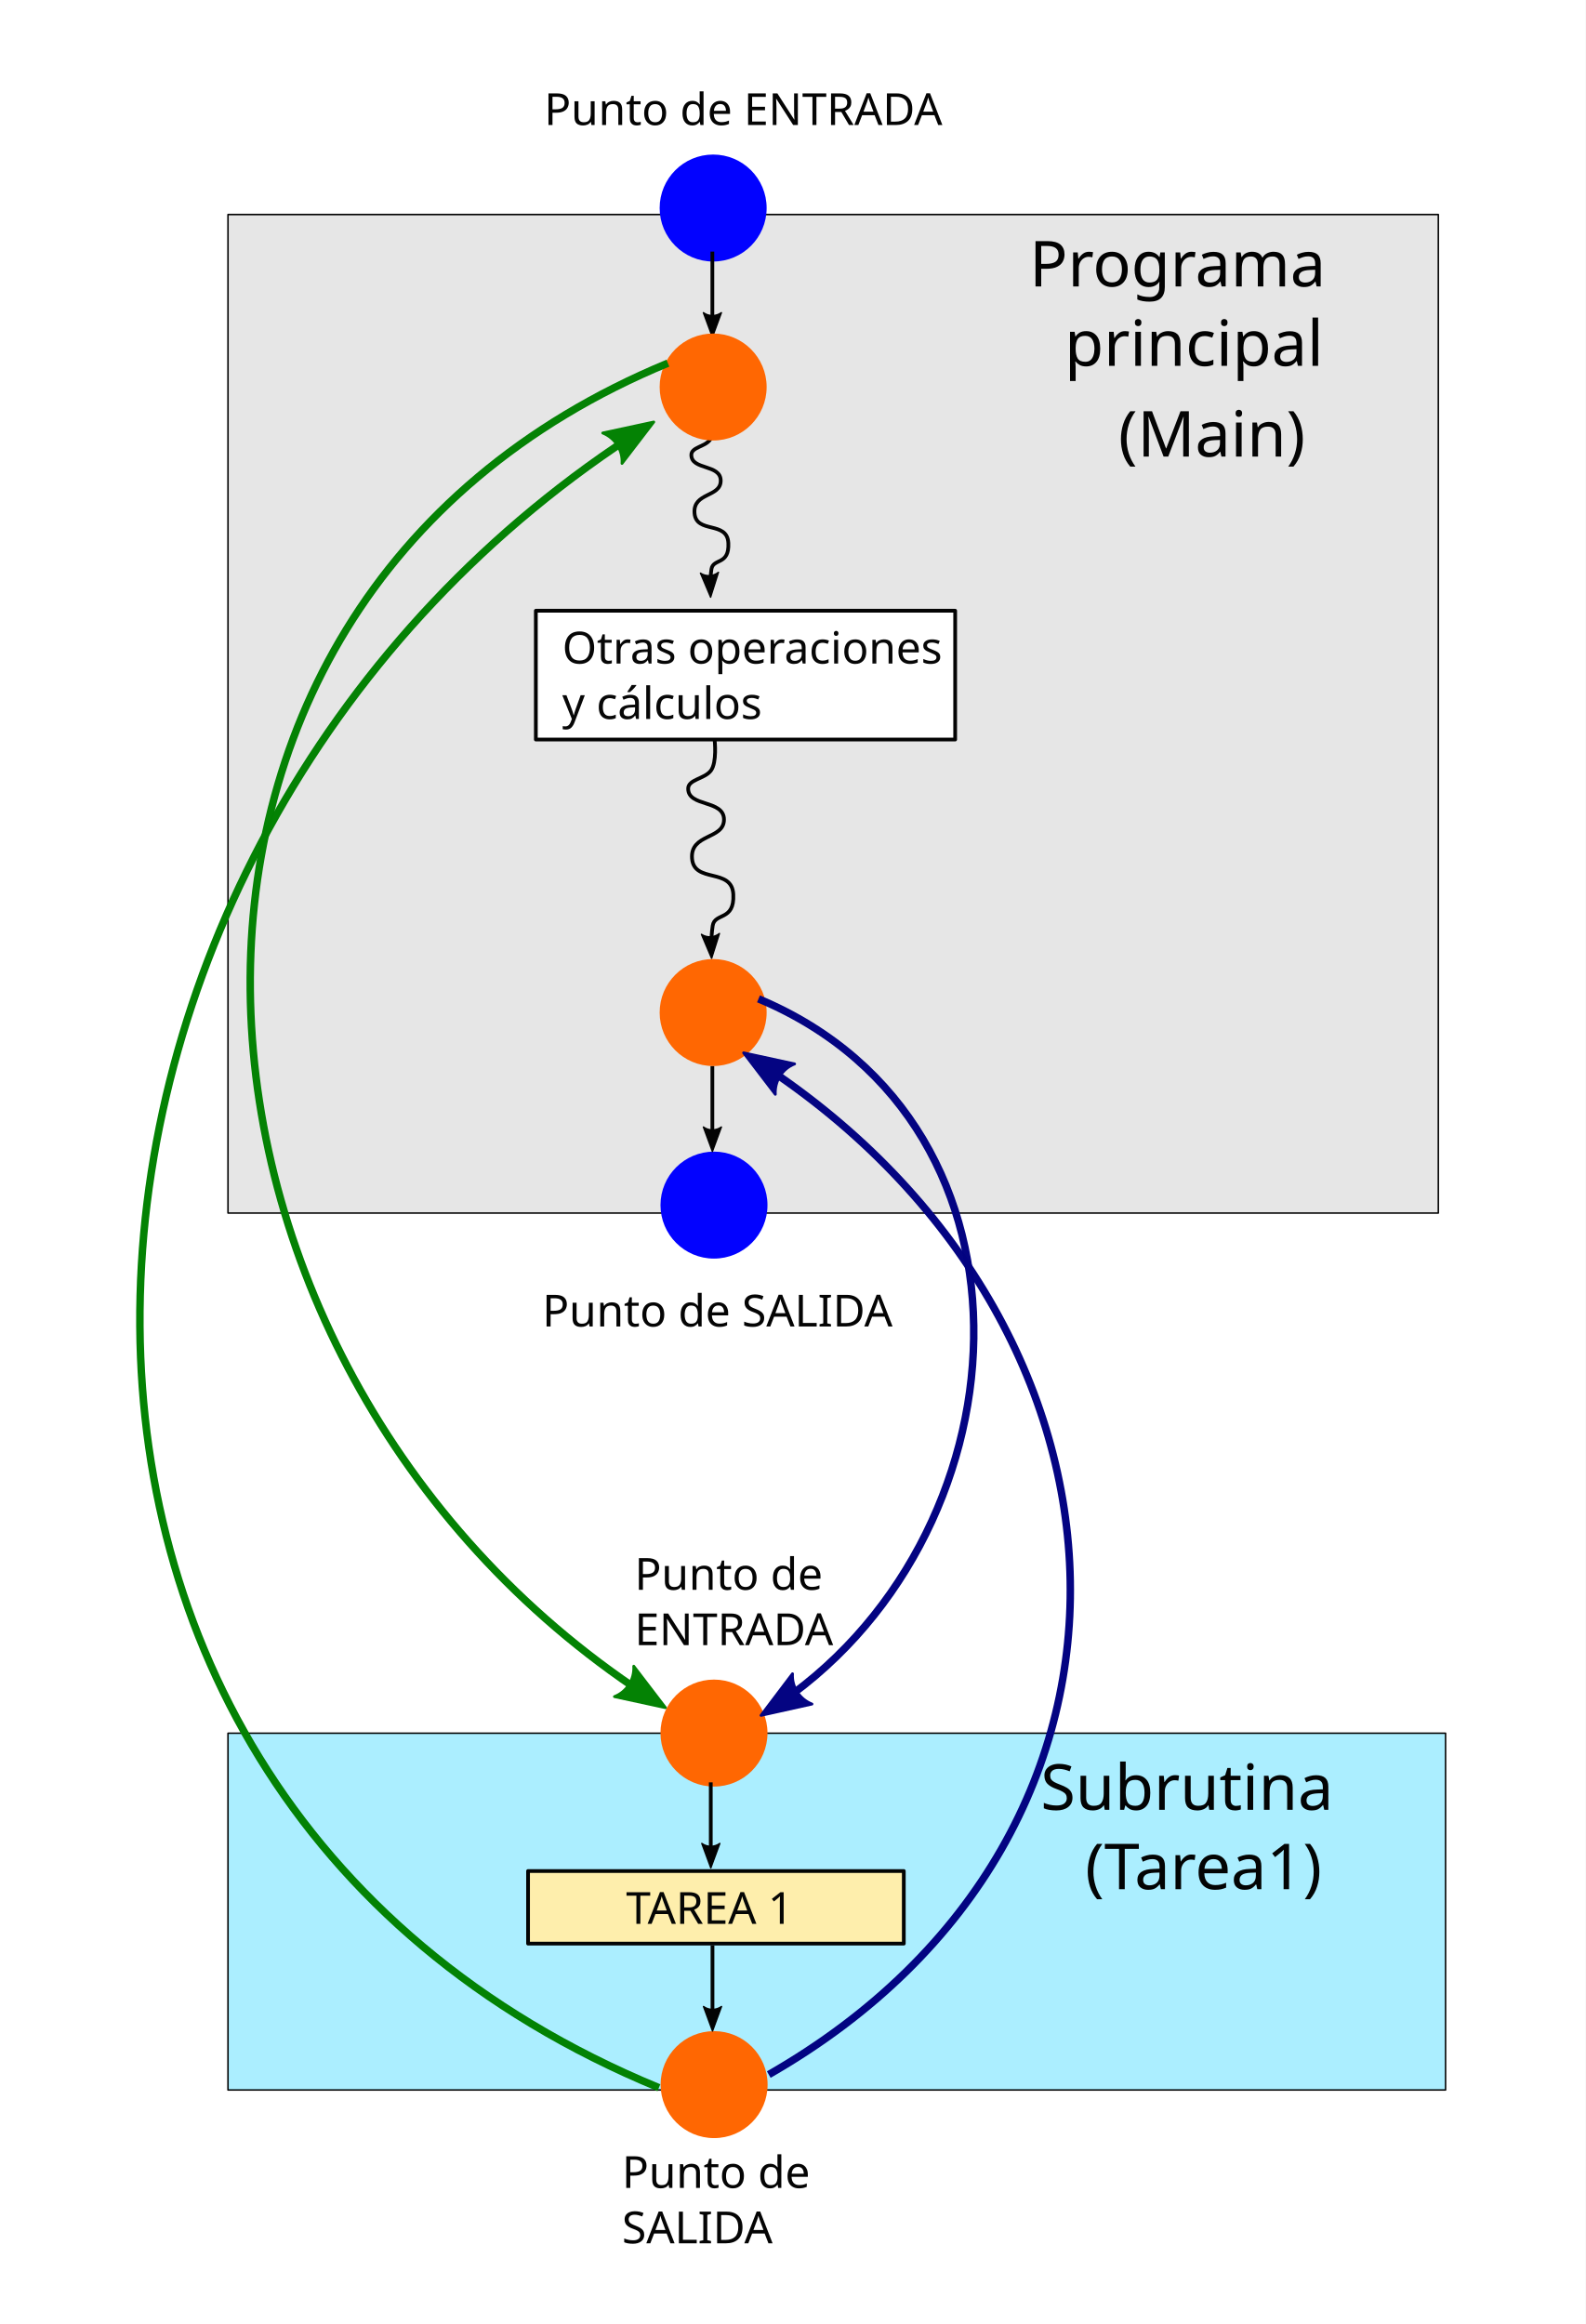
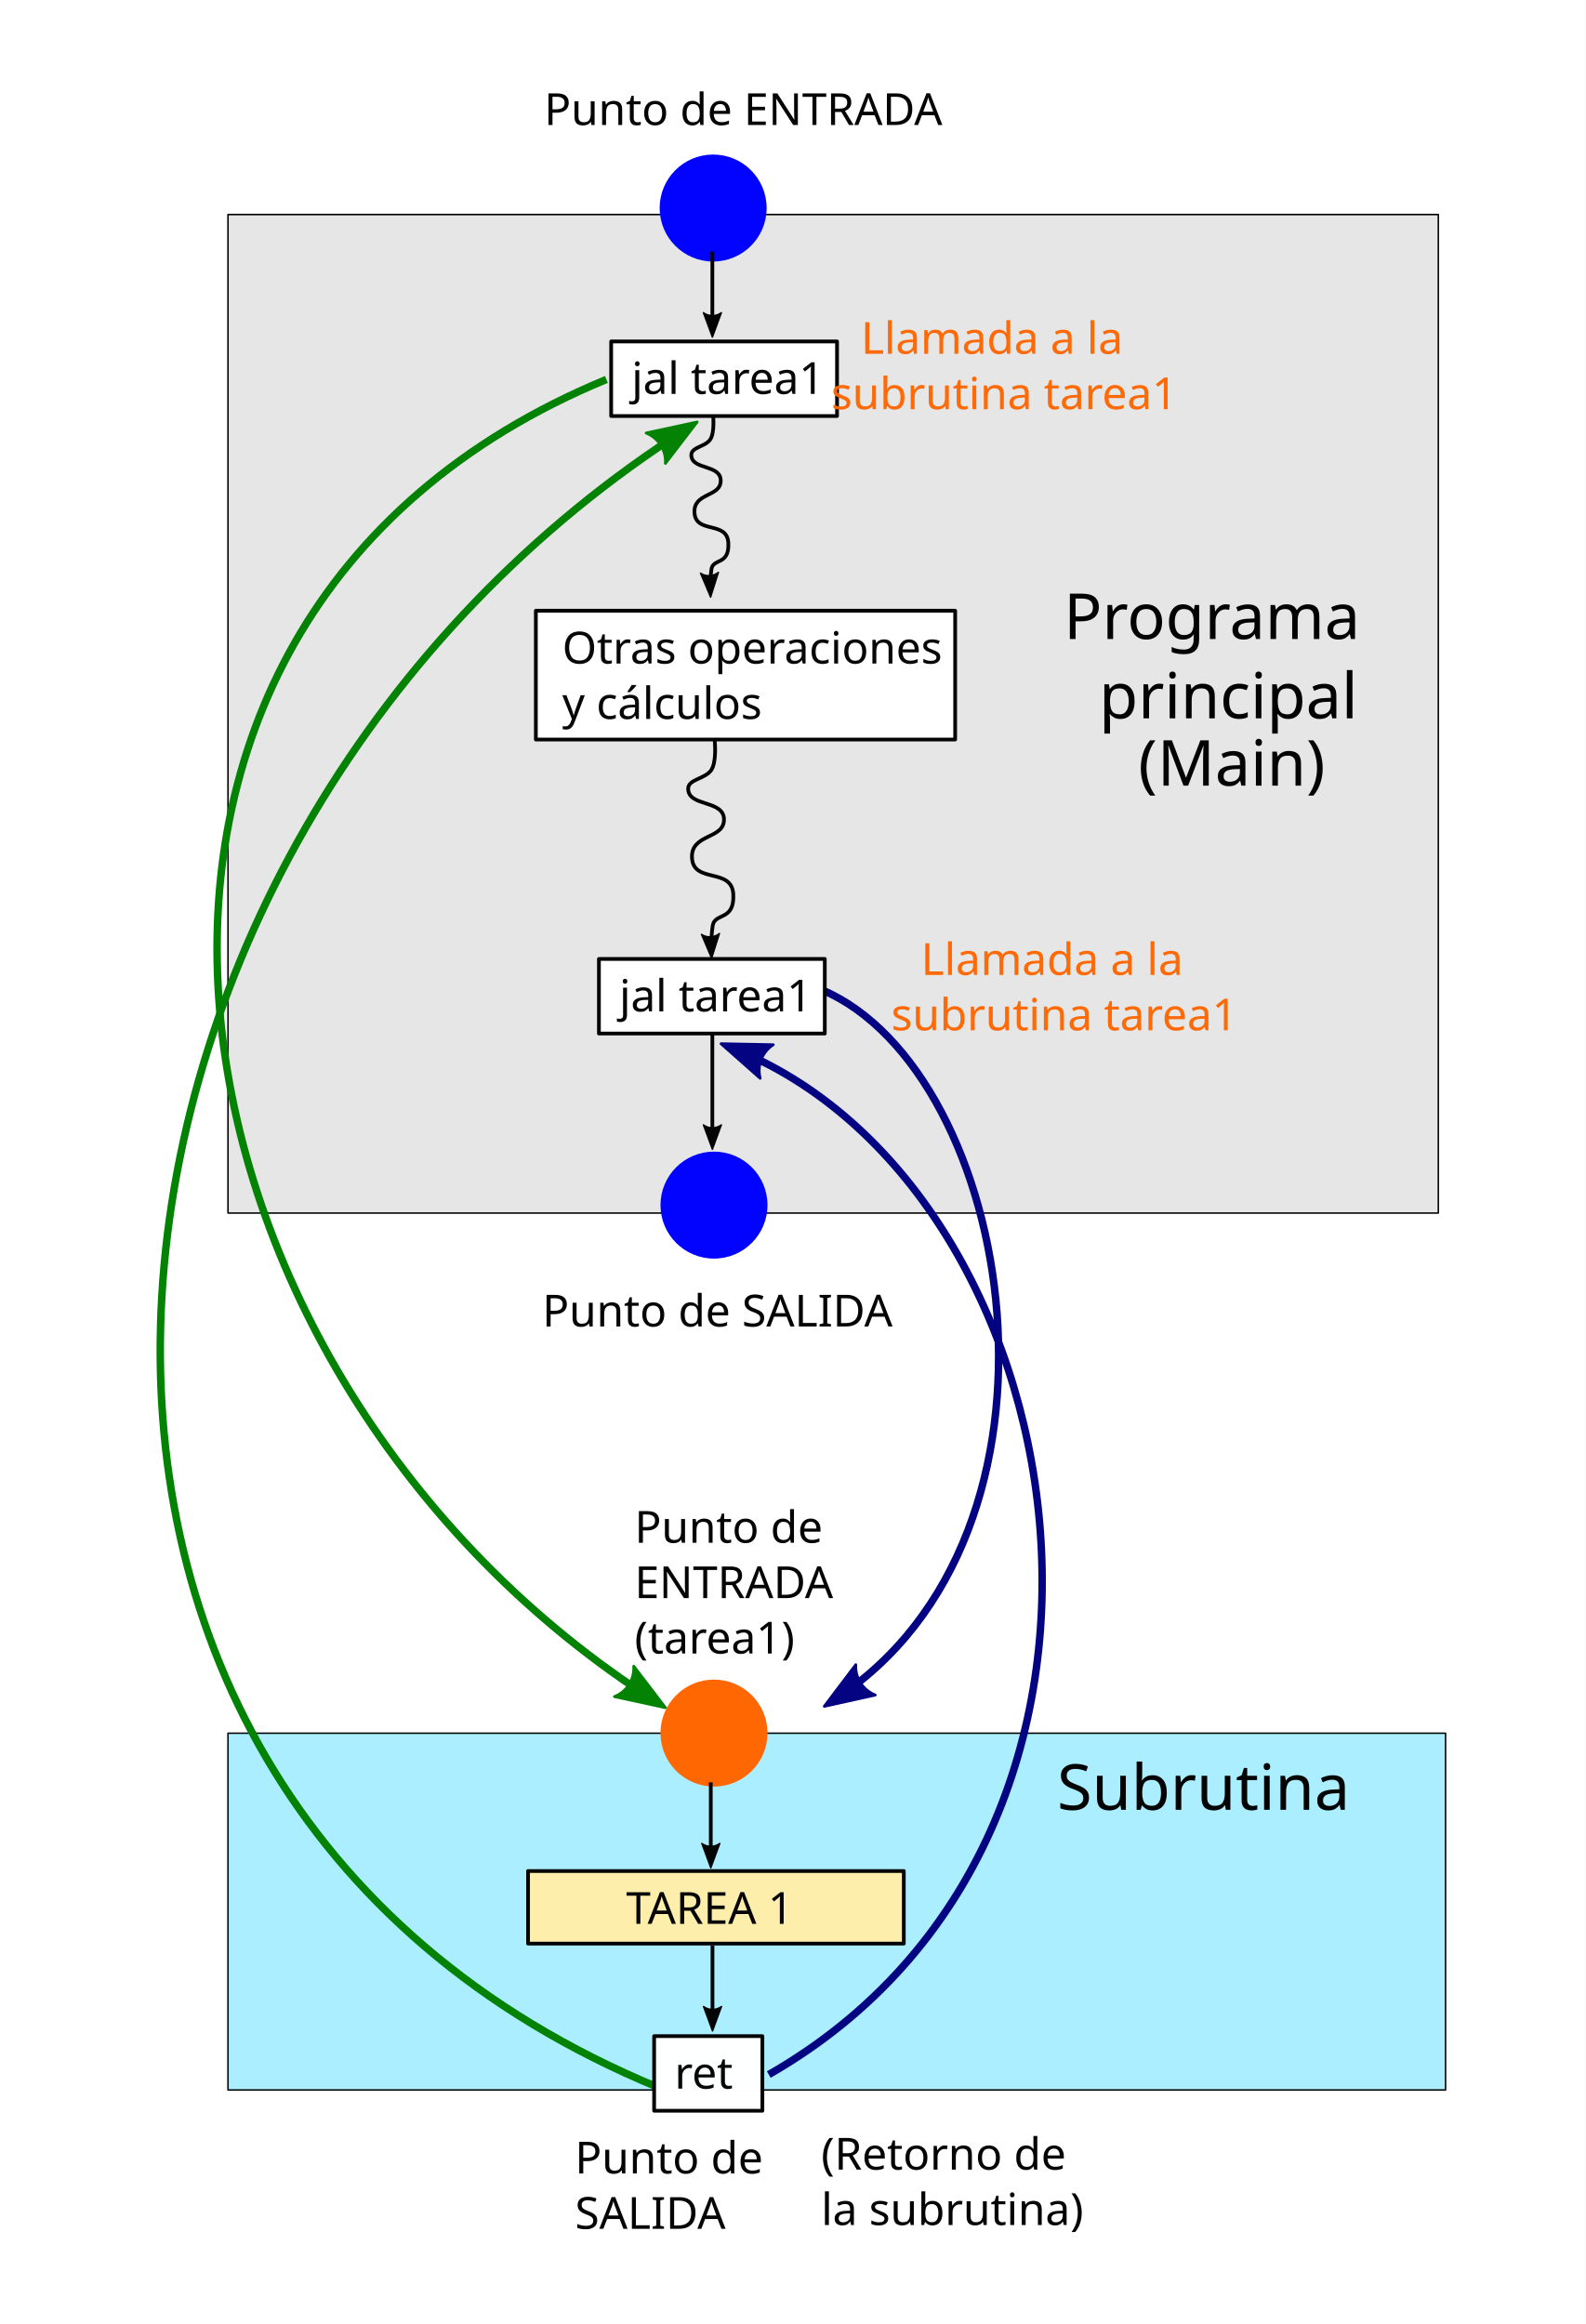
<svg xmlns="http://www.w3.org/2000/svg" width="561.482mm" height="822.99mm" viewBox="0 0 561.482 822.99" version="1.1" id="svg8">
  <defs id="defs2">
    <marker style="overflow:visible" id="marker1144" refX="0" refY="0" orient="auto">
      <path transform="scale(-0.6)" d="M 8.719,4.034 -2.207,0.016 8.719,-4.002 c -1.745,2.372 -1.735,5.617 -6e-7,8.035 z" style="fill:#000000;fill-opacity:1;fill-rule:evenodd;stroke:#000000;stroke-width:0.625;stroke-linejoin:round;stroke-opacity:1" id="path1142" />
    </marker>
    <marker style="overflow:visible" id="marker978" refX="0" refY="0" orient="auto">
      <path transform="scale(-0.6)" d="M 8.719,4.034 -2.207,0.016 8.719,-4.002 c -1.745,2.372 -1.735,5.617 -6e-7,8.035 z" style="fill:#000000;fill-opacity:1;fill-rule:evenodd;stroke:#000000;stroke-width:0.625;stroke-linejoin:round;stroke-opacity:1" id="path976" />
    </marker>
    <marker style="overflow:visible" id="marker978-1" refX="0" refY="0" orient="auto">
      <path transform="scale(-0.6)" d="M 8.719,4.034 -2.207,0.016 8.719,-4.002 c -1.745,2.372 -1.735,5.617 -6e-7,8.035 z" style="fill:#000000;fill-opacity:1;fill-rule:evenodd;stroke:#000000;stroke-width:0.625;stroke-linejoin:round;stroke-opacity:1" id="path976-2" />
    </marker>
    <marker style="overflow:visible" id="marker978-1-5" refX="0" refY="0" orient="auto">
      <path transform="scale(-0.6)" d="M 8.719,4.034 -2.207,0.016 8.719,-4.002 c -1.745,2.372 -1.735,5.617 -6e-7,8.035 z" style="fill:#000000;fill-opacity:1;fill-rule:evenodd;stroke:#000000;stroke-width:0.625;stroke-linejoin:round;stroke-opacity:1" id="path976-2-9" />
    </marker>
    <marker style="overflow:visible" id="marker978-6" refX="0" refY="0" orient="auto">
      <path transform="scale(-0.6)" d="M 8.719,4.034 -2.207,0.016 8.719,-4.002 c -1.745,2.372 -1.735,5.617 -6e-7,8.035 z" style="fill:#000000;fill-opacity:1;fill-rule:evenodd;stroke:#000000;stroke-width:0.625;stroke-linejoin:round;stroke-opacity:1" id="path976-26" />
    </marker>
    <marker style="overflow:visible" id="marker1035" refX="0" refY="0" orient="auto">
      <path transform="scale(-0.6)" d="M 8.719,4.034 -2.207,0.016 8.719,-4.002 c -1.745,2.372 -1.735,5.617 -6e-7,8.035 z" style="fill:#000000;fill-opacity:1;fill-rule:evenodd;stroke:#000000;stroke-width:0.625;stroke-linejoin:round;stroke-opacity:1" id="path1033" />
    </marker>
    <marker style="overflow:visible" id="marker1035-0" refX="0" refY="0" orient="auto">
      <path transform="scale(-0.6)" d="M 8.719,4.034 -2.207,0.016 8.719,-4.002 c -1.745,2.372 -1.735,5.617 -6e-7,8.035 z" style="fill:#000000;fill-opacity:1;fill-rule:evenodd;stroke:#000000;stroke-width:0.625;stroke-linejoin:round;stroke-opacity:1" id="path1033-6" />
    </marker>
    <marker style="overflow:visible" id="marker978-6-9" refX="0" refY="0" orient="auto">
      <path transform="scale(-0.6)" d="M 8.719,4.034 -2.207,0.016 8.719,-4.002 c -1.745,2.372 -1.735,5.617 -6e-7,8.035 z" style="fill:#000000;fill-opacity:1;fill-rule:evenodd;stroke:#000000;stroke-width:0.625;stroke-linejoin:round;stroke-opacity:1" id="path976-26-2" />
    </marker>
    <marker style="overflow:visible" id="marker978-6-9-2" refX="0" refY="0" orient="auto">
      <path transform="scale(-0.6)" d="M 8.719,4.034 -2.207,0.016 8.719,-4.002 c -1.745,2.372 -1.735,5.617 -6e-7,8.035 z" style="fill:#000000;fill-opacity:1;fill-rule:evenodd;stroke:#000000;stroke-width:0.625;stroke-linejoin:round;stroke-opacity:1" id="path976-26-2-3" />
    </marker>
    <marker style="overflow:visible" id="marker1035-0-3" refX="0" refY="0" orient="auto">
      <path transform="scale(-0.6)" d="M 8.719,4.034 -2.207,0.016 8.719,-4.002 c -1.745,2.372 -1.735,5.617 -6e-7,8.035 z" style="fill:#000000;fill-opacity:1;fill-rule:evenodd;stroke:#000000;stroke-width:0.625;stroke-linejoin:round;stroke-opacity:1" id="path1033-6-1" />
    </marker>
    <marker style="overflow:visible" id="marker978-6-4" refX="0" refY="0" orient="auto">
      <path transform="scale(-0.6)" d="M 8.719,4.034 -2.207,0.016 8.719,-4.002 c -1.745,2.372 -1.735,5.617 -6e-7,8.035 z" style="fill:#000000;fill-opacity:1;fill-rule:evenodd;stroke:#000000;stroke-width:0.625;stroke-linejoin:round;stroke-opacity:1" id="path976-26-7" />
    </marker>
    <marker style="overflow:visible" id="marker978-6-9-6" refX="0" refY="0" orient="auto">
      <path transform="scale(-0.6)" d="M 8.719,4.034 -2.207,0.016 8.719,-4.002 c -1.745,2.372 -1.735,5.617 -6e-7,8.035 z" style="fill:#000000;fill-opacity:1;fill-rule:evenodd;stroke:#000000;stroke-width:0.625;stroke-linejoin:round;stroke-opacity:1" id="path976-26-2-1" />
    </marker>
    <marker style="overflow:visible" id="marker978-6-1" refX="0" refY="0" orient="auto">
      <path transform="scale(-0.6)" d="M 8.719,4.034 -2.207,0.016 8.719,-4.002 c -1.745,2.372 -1.735,5.617 -6e-7,8.035 z" style="fill:#008000;fill-opacity:1;fill-rule:evenodd;stroke:#008000;stroke-width:0.625;stroke-linejoin:round;stroke-opacity:1" id="path976-26-5" />
    </marker>
    <marker style="overflow:visible" id="marker978-6-1-4" refX="0" refY="0" orient="auto">
      <path transform="scale(-0.6)" d="M 8.719,4.034 -2.207,0.016 8.719,-4.002 c -1.745,2.372 -1.735,5.617 -6e-7,8.035 z" style="fill:#008000;fill-opacity:1;fill-rule:evenodd;stroke:#008000;stroke-width:0.625;stroke-linejoin:round;stroke-opacity:1" id="path976-26-5-7" />
    </marker>
    <marker style="overflow:visible" id="marker978-6-1-5" refX="0" refY="0" orient="auto">
      <path transform="scale(-0.6)" d="M 8.719,4.034 -2.207,0.016 8.719,-4.002 c -1.745,2.372 -1.735,5.617 -6e-7,8.035 z" style="fill:#000080;fill-opacity:1;fill-rule:evenodd;stroke:#000080;stroke-width:0.625;stroke-linejoin:round;stroke-opacity:1" id="path976-26-5-6" />
    </marker>
    <marker style="overflow:visible" id="marker978-6-1-5-3" refX="0" refY="0" orient="auto">
      <path transform="scale(-0.6)" d="M 8.719,4.034 -2.207,0.016 8.719,-4.002 c -1.745,2.372 -1.735,5.617 -6e-7,8.035 z" style="fill:#000080;fill-opacity:1;fill-rule:evenodd;stroke:#000080;stroke-width:0.625;stroke-linejoin:round;stroke-opacity:1" id="path976-26-5-6-7" />
    </marker>
  </defs>
  <g id="layer2" transform="translate(387.8067,23.5553)">
    <rect style="opacity:1;fill:#ffffff;fill-opacity:1;stroke:none;stroke-width:0.794;stroke-linecap:round;stroke-linejoin:round;stroke-miterlimit:4;stroke-dasharray:none;stroke-dashoffset:0;stroke-opacity:1" id="rect2168" width="561.482" height="822.99" x="-387.807" y="-23.555" />
    <text xml:space="preserve" style="font-style:normal;font-variant:normal;font-weight:normal;font-stretch:normal;font-size:20.405px;line-height:1.25;font-family:ubuntu;-inkscape-font-specification:ubuntu;text-align:center;letter-spacing:0px;word-spacing:0px;text-anchor:middle;fill:#008000;fill-opacity:1;stroke:none;stroke-width:0.265" x="546.746" y="548.258" id="text966-3-2-6-93-8-7">
      <tspan id="tspan964-5-7-1-6-9-1" x="546.746" y="548.258" style="font-style:normal;font-variant:normal;font-weight:500;font-stretch:normal;font-family:ubuntu;-inkscape-font-specification:'ubuntu Medium';fill:#ffffff;stroke-width:0.265">10</tspan>
    </text>
  </g>
  <g id="layer1" transform="translate(387.8067,23.5553)" style="opacity:0.99">
    <rect style="opacity:1;fill:#e6e6e6;fill-opacity:1;stroke:#000000;stroke-width:0.529;stroke-linecap:round;stroke-linejoin:round;stroke-miterlimit:4;stroke-dasharray:none;stroke-dashoffset:0;stroke-opacity:1" id="rect819-3-7" width="428.585" height="353.604" x="-307.074" y="52.413" />
-     <text xml:space="preserve" style="font-style:normal;font-variant:normal;font-weight:normal;font-stretch:normal;font-size:22.488px;line-height:1.25;font-family:ubuntu;-inkscape-font-specification:ubuntu;text-align:center;letter-spacing:0px;word-spacing:0px;text-anchor:middle;fill:#000000;fill-opacity:1;stroke:none;stroke-width:0.265" x="49.638" y="77.881" id="text817-5-93-3">
-       <tspan x="49.638" y="77.881" style="font-style:normal;font-variant:normal;font-weight:500;font-stretch:normal;font-family:ubuntu;-inkscape-font-specification:'ubuntu Medium';fill:#000000;stroke-width:0.265" id="tspan909-0-7">Programa</tspan>
-       <tspan x="49.638" y="105.991" style="font-style:normal;font-variant:normal;font-weight:500;font-stretch:normal;font-family:ubuntu;-inkscape-font-specification:'ubuntu Medium';fill:#000000;stroke-width:0.265" id="tspan1265">principal</tspan>
+     <text xml:space="preserve" style="font-style:normal;font-variant:normal;font-weight:normal;font-stretch:normal;font-size:22.488px;line-height:1.25;font-family:ubuntu;-inkscape-font-specification:ubuntu;text-align:center;letter-spacing:0px;word-spacing:0px;text-anchor:middle;fill:#000000;fill-opacity:1;stroke:none;stroke-width:0.265" x="61.802" y="202.723" id="text817-5-93-3">
+       <tspan x="61.802" y="202.723" style="font-style:normal;font-variant:normal;font-weight:500;font-stretch:normal;font-family:ubuntu;-inkscape-font-specification:'ubuntu Medium';fill:#000000;stroke-width:0.265" id="tspan909-0-7">Programa</tspan>
+       <tspan x="61.802" y="230.833" style="font-style:normal;font-variant:normal;font-weight:500;font-stretch:normal;font-family:ubuntu;-inkscape-font-specification:'ubuntu Medium';fill:#000000;stroke-width:0.265" id="tspan1265">principal</tspan>
    </text>
    <circle style="opacity:1;fill:#0000ff;fill-opacity:1;stroke:none;stroke-width:0.794;stroke-linecap:round;stroke-linejoin:round;stroke-miterlimit:4;stroke-dasharray:none;stroke-dashoffset:0;stroke-opacity:1" id="path962-3-1-5" cx="-135.28" cy="50.116" r="18.942" />
    <text xml:space="preserve" style="font-style:normal;font-variant:normal;font-weight:normal;font-stretch:normal;font-size:4.233px;line-height:1.25;font-family:ubuntu;-inkscape-font-specification:ubuntu;text-align:center;letter-spacing:0px;word-spacing:0px;text-anchor:middle;fill:#000000;fill-opacity:1;stroke:none;stroke-width:0.265" x="-11.491" y="78.921" id="text8217">
      <tspan id="tspan8215" x="-11.491" y="82.869" style="stroke-width:0.265" />
    </text>
    <flowRoot xml:space="preserve" id="flowRoot9624" style="font-style:normal;font-variant:normal;font-weight:normal;font-stretch:normal;font-size:16px;line-height:1.25;font-family:ubuntu;-inkscape-font-specification:ubuntu;text-align:center;letter-spacing:0px;word-spacing:0px;text-anchor:middle;fill:#000000;fill-opacity:1;stroke:none" transform="matrix(0.2645833,0,0,0.2645833,-26.45833,38.45125)">
      <flowRegion id="flowRegion9626">
        <rect id="rect9628" width="368.571" height="88.571" x="-122.857" y="408.319" />
      </flowRegion>
      <flowPara id="flowPara9630" />
    </flowRoot>
-     <text xml:space="preserve" style="font-style:normal;font-variant:normal;font-weight:normal;font-stretch:normal;font-size:22.488px;line-height:1.25;font-family:ubuntu;-inkscape-font-specification:ubuntu;text-align:center;letter-spacing:0px;word-spacing:0px;text-anchor:middle;opacity:0.99;fill:#000000;fill-opacity:1;stroke:none;stroke-width:0.265" x="55.931" y="138.133" id="text817-5-93-3-36">
-       <tspan x="55.931" y="138.133" style="font-style:normal;font-variant:normal;font-weight:500;font-stretch:normal;font-family:ubuntu;-inkscape-font-specification:'ubuntu Medium';fill:#000000;stroke-width:0.265" id="tspan1265-53">(Main)</tspan>
+     <text xml:space="preserve" style="font-style:normal;font-variant:normal;font-weight:normal;font-stretch:normal;font-size:22.488px;line-height:1.25;font-family:ubuntu;-inkscape-font-specification:ubuntu;text-align:center;letter-spacing:0px;word-spacing:0px;text-anchor:middle;opacity:0.99;fill:#000000;fill-opacity:1;stroke:none;stroke-width:0.265" x="62.973" y="254.653" id="text817-5-93-3-36">
+       <tspan x="62.973" y="254.653" style="font-style:normal;font-variant:normal;font-weight:500;font-stretch:normal;font-family:ubuntu;-inkscape-font-specification:'ubuntu Medium';fill:#000000;stroke-width:0.265" id="tspan1265-53">(Main)</tspan>
    </text>
    <circle style="opacity:1;fill:#0000ff;fill-opacity:1;stroke:none;stroke-width:0.794;stroke-linecap:round;stroke-linejoin:round;stroke-miterlimit:4;stroke-dasharray:none;stroke-dashoffset:0;stroke-opacity:1" id="path962-3-1-5-5" cx="-134.982" cy="403.205" r="18.942" />
    <text xml:space="preserve" style="font-style:normal;font-variant:normal;font-weight:normal;font-stretch:normal;font-size:15.688px;line-height:1.25;font-family:ubuntu;-inkscape-font-specification:ubuntu;text-align:center;letter-spacing:0px;word-spacing:0px;text-anchor:middle;opacity:0.99;fill:#000000;fill-opacity:1;stroke:none;stroke-width:0.265" x="-195.106" y="20.718" id="text817-5-93-6-7-6">
      <tspan x="-195.106" y="20.718" style="font-style:normal;font-variant:normal;font-weight:500;font-stretch:normal;font-family:ubuntu;-inkscape-font-specification:'ubuntu Medium';text-align:start;text-anchor:start;fill:#000000;stroke-width:0.265" id="tspan1311-9">Punto de ENTRADA</tspan>
    </text>
    <text xml:space="preserve" style="font-style:normal;font-variant:normal;font-weight:normal;font-stretch:normal;font-size:15.688px;line-height:1.25;font-family:ubuntu;-inkscape-font-specification:ubuntu;text-align:center;letter-spacing:0px;word-spacing:0px;text-anchor:middle;opacity:0.99;fill:#000000;fill-opacity:1;stroke:none;stroke-width:0.265" x="-195.773" y="446.192" id="text817-5-93-6-7-6-1">
      <tspan x="-195.773" y="446.192" style="font-style:normal;font-variant:normal;font-weight:500;font-stretch:normal;font-family:ubuntu;-inkscape-font-specification:'ubuntu Medium';text-align:start;text-anchor:start;fill:#000000;stroke-width:0.265" id="tspan1311-9-2">Punto de SALIDA</tspan>
    </text>
    <path style="display:inline;fill:none;stroke:#000000;stroke-width:1.323;stroke-linecap:butt;stroke-linejoin:miter;stroke-miterlimit:4;stroke-dasharray:none;stroke-opacity:1;marker-end:url(#marker1035)" d="m -134.751,238.503 c 0,0 0.906,7.936 -1.354,10.871 -2.26,2.935 -8.02,3.071 -8.02,6.353 0,6.565 12.686,3.833 12.686,10.954 0,7.121 -12.019,4.896 -11.312,13.797 0.707,8.902 14.14,3.116 14.611,12.685 0.471,9.569 -6.595,6.355 -7.306,11.127 -0.71,4.772 -0.471,9.792 -0.471,9.792" id="path160" />
    <path style="display:inline;opacity:0.99;fill:none;stroke:#000000;stroke-width:1.323;stroke-linecap:butt;stroke-linejoin:miter;stroke-miterlimit:4;stroke-dasharray:none;stroke-opacity:1;marker-end:url(#marker1035-0)" d="m -135.317,123.186 c 0,0 0.743,6.615 -1.11,9.06 -1.853,2.446 -6.575,2.559 -6.575,5.295 0,5.472 10.4,3.194 10.4,9.13 0,5.935 -9.854,4.081 -9.274,11.5 0.58,7.419 11.593,2.597 11.979,10.572 0.386,7.976 -5.407,5.297 -5.989,9.274 -0.582,3.977 -0.386,8.161 -0.386,8.161" id="path160-2" />
    <path style="fill:none;stroke:#000000;stroke-width:1.323;stroke-linecap:butt;stroke-linejoin:miter;stroke-miterlimit:4;stroke-dasharray:none;stroke-opacity:1;marker-end:url(#marker978-6)" d="M -135.556,65.544 V 94.093" id="path2445" />
-     <path style="opacity:0.99;fill:none;stroke:#000000;stroke-width:1.323;stroke-linecap:butt;stroke-linejoin:miter;stroke-miterlimit:4;stroke-dasharray:none;stroke-opacity:1;marker-end:url(#marker978-6-9)" d="m -135.556,353.914 v 28.549" id="path2445-0" />
+     <path style="opacity:0.99;fill:none;stroke:#000000;stroke-width:1.323;stroke-linecap:butt;stroke-linejoin:miter;stroke-miterlimit:4;stroke-dasharray:none;stroke-opacity:1;marker-end:url(#marker978-6-9)" d="m -135.561,342.39 v 39.319" id="path2445-0" />
    <rect style="opacity:0.99;fill:#ffffff;fill-opacity:1;stroke:#000000;stroke-width:1.323;stroke-linecap:round;stroke-linejoin:round;stroke-miterlimit:4;stroke-dasharray:none;stroke-dashoffset:0;stroke-opacity:1" id="rect1355-1-5" width="148.482" height="45.621" x="-198.06" y="192.717" />
    <text xml:space="preserve" style="font-style:normal;font-variant:normal;font-weight:normal;font-stretch:normal;font-size:15.688px;line-height:1.25;font-family:ubuntu;-inkscape-font-specification:ubuntu;text-align:center;letter-spacing:0px;word-spacing:0px;text-anchor:middle;opacity:0.98;fill:#000000;fill-opacity:1;stroke:none;stroke-width:0.265" x="-188.716" y="211.424" id="text817-5-93-6-7-7-8-9">
      <tspan x="-188.716" y="211.424" style="font-style:normal;font-variant:normal;font-weight:normal;font-stretch:normal;font-family:ubuntu;-inkscape-font-specification:ubuntu;text-align:start;text-anchor:start;fill:#000000;stroke-width:0.265" id="tspan1311-36-7-2">Otras operaciones </tspan>
      <tspan x="-188.716" y="231.035" style="font-style:normal;font-variant:normal;font-weight:normal;font-stretch:normal;font-family:ubuntu;-inkscape-font-specification:ubuntu;text-align:start;text-anchor:start;fill:#000000;stroke-width:0.265" id="tspan6005">y cálculos</tspan>
    </text>
    <rect style="opacity:1;fill:#aaeeff;fill-opacity:1;stroke:#000000;stroke-width:0.529;stroke-linecap:round;stroke-linejoin:round;stroke-miterlimit:4;stroke-dasharray:none;stroke-dashoffset:0;stroke-opacity:1" id="rect819-3-7-8" width="431.146" height="126.349" x="-307.074" y="590.221" />
    <text xml:space="preserve" style="font-style:normal;font-variant:normal;font-weight:normal;font-stretch:normal;font-size:22.488px;line-height:1.25;font-family:ubuntu;-inkscape-font-specification:ubuntu;text-align:center;letter-spacing:0px;word-spacing:0px;text-anchor:middle;opacity:0.99;fill:#000000;fill-opacity:1;stroke:none;stroke-width:0.265" x="52.99" y="617.352" id="text817-5-93-3-9">
-       <tspan x="52.99" y="617.352" style="font-style:normal;font-variant:normal;font-weight:500;font-stretch:normal;font-family:ubuntu;-inkscape-font-specification:'ubuntu Medium';fill:#000000;stroke-width:0.265" id="tspan1265-3">Subrutina</tspan>
-       <tspan x="52.99" y="645.462" style="font-style:normal;font-variant:normal;font-weight:500;font-stretch:normal;font-family:ubuntu;-inkscape-font-specification:'ubuntu Medium';fill:#000000;stroke-width:0.265" id="tspan4800">(Tarea1)</tspan>
+       <tspan x="52.99" y="617.352" style="font-style:normal;font-variant:normal;font-weight:500;font-stretch:normal;font-family:ubuntu;-inkscape-font-specification:'ubuntu Medium';fill:#000000;stroke-width:0.265" id="tspan4800">Subrutina</tspan>
    </text>
    <circle style="opacity:1;fill:#ff6600;fill-opacity:1;stroke:none;stroke-width:0.794;stroke-linecap:round;stroke-linejoin:round;stroke-miterlimit:4;stroke-dasharray:none;stroke-dashoffset:0;stroke-opacity:1" id="path962-3-1-5-5-6" cx="-134.982" cy="590.17" r="18.942" />
-     <text xml:space="preserve" style="font-style:normal;font-variant:normal;font-weight:normal;font-stretch:normal;font-size:15.688px;line-height:1.25;font-family:ubuntu;-inkscape-font-specification:ubuntu;text-align:center;letter-spacing:0px;word-spacing:0px;text-anchor:middle;opacity:0.99;fill:#000000;fill-opacity:1;stroke:none;stroke-width:0.265" x="-163.084" y="539.425" id="text817-5-93-6-7-6-12">
-       <tspan x="-163.084" y="539.425" style="font-style:normal;font-variant:normal;font-weight:500;font-stretch:normal;font-family:ubuntu;-inkscape-font-specification:'ubuntu Medium';text-align:start;text-anchor:start;fill:#000000;stroke-width:0.265" id="tspan1311-9-9">Punto de </tspan>
-       <tspan x="-163.084" y="559.035" style="font-style:normal;font-variant:normal;font-weight:500;font-stretch:normal;font-family:ubuntu;-inkscape-font-specification:'ubuntu Medium';text-align:start;text-anchor:start;fill:#000000;stroke-width:0.265" id="tspan6169">ENTRADA</tspan>
+     <text xml:space="preserve" style="font-style:normal;font-variant:normal;font-weight:normal;font-stretch:normal;font-size:15.688px;line-height:1.25;font-family:ubuntu;-inkscape-font-specification:ubuntu;text-align:center;letter-spacing:0px;word-spacing:0px;text-anchor:middle;opacity:0.99;fill:#000000;fill-opacity:1;stroke:none;stroke-width:0.265" x="-163.084" y="522.779" id="text817-5-93-6-7-6-12">
+       <tspan x="-163.084" y="522.779" style="font-style:normal;font-variant:normal;font-weight:500;font-stretch:normal;font-family:ubuntu;-inkscape-font-specification:'ubuntu Medium';text-align:start;text-anchor:start;fill:#000000;stroke-width:0.265" id="tspan1311-9-9">Punto de </tspan>
+       <tspan x="-163.084" y="542.389" style="font-style:normal;font-variant:normal;font-weight:500;font-stretch:normal;font-family:ubuntu;-inkscape-font-specification:'ubuntu Medium';text-align:start;text-anchor:start;fill:#000000;stroke-width:0.265" id="tspan6169">ENTRADA</tspan>
+       <tspan x="-163.084" y="562" style="font-style:normal;font-variant:normal;font-weight:500;font-stretch:normal;font-family:ubuntu;-inkscape-font-specification:'ubuntu Medium';text-align:start;text-anchor:start;fill:#000000;stroke-width:0.265" id="tspan13106">(tarea1)</tspan>
    </text>
    <path style="opacity:0.99;fill:none;stroke:#000000;stroke-width:1.323;stroke-linecap:butt;stroke-linejoin:miter;stroke-miterlimit:4;stroke-dasharray:none;stroke-opacity:1;marker-end:url(#marker978-6-4)" d="m -136.118,607.626 v 28.549" id="path2445-8" />
    <g style="opacity:0.99" id="g3080-4" transform="translate(1.779794,491.1121)">
      <rect y="147.91" x="-202.598" height="25.702" width="133.048" id="rect1355-5" style="opacity:1;fill:#ffeeaa;fill-opacity:1;stroke:#000000;stroke-width:1.323;stroke-linecap:round;stroke-linejoin:round;stroke-miterlimit:4;stroke-dasharray:none;stroke-dashoffset:0;stroke-opacity:1" />
      <text id="text817-5-93-6-7-7-0" y="166.617" x="-167.891" style="font-style:normal;font-variant:normal;font-weight:normal;font-stretch:normal;font-size:15.688px;line-height:1.25;font-family:ubuntu;-inkscape-font-specification:ubuntu;text-align:center;letter-spacing:0px;word-spacing:0px;text-anchor:middle;opacity:0.99;fill:#000000;fill-opacity:1;stroke:none;stroke-width:0.265" xml:space="preserve">
        <tspan id="tspan1311-36-3" style="font-style:normal;font-variant:normal;font-weight:normal;font-stretch:normal;font-family:ubuntu;-inkscape-font-specification:ubuntu;text-align:start;text-anchor:start;fill:#000000;stroke-width:0.265" y="166.617" x="-167.891">TAREA 1</tspan>
      </text>
    </g>
-     <circle style="opacity:1;fill:#ff6600;fill-opacity:1;stroke:none;stroke-width:0.794;stroke-linecap:round;stroke-linejoin:round;stroke-miterlimit:4;stroke-dasharray:none;stroke-dashoffset:0;stroke-opacity:1" id="path962-3-1-5-5-0" cx="-134.939" cy="714.664" r="18.942" />
-     <text xml:space="preserve" style="font-style:normal;font-variant:normal;font-weight:normal;font-stretch:normal;font-size:15.688px;line-height:1.25;font-family:ubuntu;-inkscape-font-specification:ubuntu;text-align:center;letter-spacing:0px;word-spacing:0px;text-anchor:middle;opacity:0.99;fill:#000000;fill-opacity:1;stroke:none;stroke-width:0.265" x="-167.561" y="751.249" id="text817-5-93-6-7-6-1-6">
-       <tspan x="-167.561" y="751.249" style="font-style:normal;font-variant:normal;font-weight:500;font-stretch:normal;font-family:ubuntu;-inkscape-font-specification:'ubuntu Medium';text-align:start;text-anchor:start;fill:#000000;stroke-width:0.265" id="tspan1311-9-2-3">Punto de </tspan>
-       <tspan x="-167.561" y="770.859" style="font-style:normal;font-variant:normal;font-weight:500;font-stretch:normal;font-family:ubuntu;-inkscape-font-specification:'ubuntu Medium';text-align:start;text-anchor:start;fill:#000000;stroke-width:0.265" id="tspan6171">SALIDA</tspan>
+     <text xml:space="preserve" style="font-style:normal;font-variant:normal;font-weight:normal;font-stretch:normal;font-size:15.688px;line-height:1.25;font-family:ubuntu;-inkscape-font-specification:ubuntu;text-align:center;letter-spacing:0px;word-spacing:0px;text-anchor:middle;opacity:0.99;fill:#000000;fill-opacity:1;stroke:none;stroke-width:0.265" x="-184.207" y="746.127" id="text817-5-93-6-7-6-1-6">
+       <tspan x="-184.207" y="746.127" style="font-style:normal;font-variant:normal;font-weight:500;font-stretch:normal;font-family:ubuntu;-inkscape-font-specification:'ubuntu Medium';text-align:start;text-anchor:start;fill:#000000;stroke-width:0.265" id="tspan1311-9-2-3">Punto de </tspan>
+       <tspan x="-184.207" y="765.737" style="font-style:normal;font-variant:normal;font-weight:500;font-stretch:normal;font-family:ubuntu;-inkscape-font-specification:'ubuntu Medium';text-align:start;text-anchor:start;fill:#000000;stroke-width:0.265" id="tspan6171">SALIDA</tspan>
    </text>
    <path style="opacity:0.99;fill:none;stroke:#000000;stroke-width:1.323;stroke-linecap:butt;stroke-linejoin:miter;stroke-miterlimit:4;stroke-dasharray:none;stroke-opacity:1;marker-end:url(#marker978-6-9-6)" d="m -135.513,665.372 v 28.549" id="path2445-0-2" />
-     <circle style="opacity:1;fill:#ff6600;fill-opacity:1;stroke:none;stroke-width:0.794;stroke-linecap:round;stroke-linejoin:round;stroke-miterlimit:4;stroke-dasharray:none;stroke-dashoffset:0;stroke-opacity:1" id="path962-3-1-5-0" cx="-135.28" cy="113.497" r="18.942" />
-     <circle style="opacity:1;fill:#ff6600;fill-opacity:1;stroke:none;stroke-width:0.794;stroke-linecap:round;stroke-linejoin:round;stroke-miterlimit:4;stroke-dasharray:none;stroke-dashoffset:0;stroke-opacity:1" id="path962-3-1-5-0-6" cx="-135.28" cy="335.012" r="18.942" />
-     <path style="opacity:0.99;fill:none;stroke:#008000;stroke-width:2.646;stroke-linecap:butt;stroke-linejoin:miter;stroke-miterlimit:4;stroke-dasharray:none;stroke-opacity:1;marker-end:url(#marker978-6-1)" d="m -151.3,105.048 c -207.995,86.009 -184.896,359.336 -3.841,474.268" id="path2445-5" />
-     <path style="opacity:0.99;fill:none;stroke:#008000;stroke-width:2.646;stroke-linecap:butt;stroke-linejoin:miter;stroke-miterlimit:4;stroke-dasharray:none;stroke-opacity:1;marker-end:url(#marker978-6-1-4)" d="m -154.484,715.761 c -258.461,-106.63 -229.758,-445.488 -4.773,-587.975" id="path2445-5-6" />
-     <path style="opacity:0.99;fill:none;stroke:#000080;stroke-width:2.646;stroke-linecap:butt;stroke-linejoin:miter;stroke-miterlimit:4;stroke-dasharray:none;stroke-opacity:1;marker-end:url(#marker978-6-1-5)" d="m -119.224,330.164 c 105.929,44.304 96.04,192.623 3.831,251.825" id="path2445-5-9" />
-     <path style="opacity:0.99;fill:none;stroke:#000080;stroke-width:2.646;stroke-linecap:butt;stroke-linejoin:miter;stroke-miterlimit:4;stroke-dasharray:none;stroke-opacity:1;marker-end:url(#marker978-6-1-5-3)" d="M -115.579,711.106 C 34.162,625.345 21.09,441.786 -121.516,351.141" id="path2445-5-9-4" />
+     <path style="opacity:0.99;fill:none;stroke:#008000;stroke-width:2.646;stroke-linecap:butt;stroke-linejoin:miter;stroke-miterlimit:4;stroke-dasharray:none;stroke-opacity:1;marker-end:url(#marker978-6-1)" d="m -173.067,110.81 c -207.995,86.009 -163.129,353.574 17.926,468.506" id="path2445-5" />
+     <path style="opacity:0.99;fill:none;stroke:#008000;stroke-width:2.646;stroke-linecap:butt;stroke-linejoin:miter;stroke-miterlimit:4;stroke-dasharray:none;stroke-opacity:1;marker-end:url(#marker978-6-1-4)" d="m -154.484,715.761 c -258.461,-106.63 -214.392,-445.488 10.592,-587.975" id="path2445-5-6" />
+     <path style="opacity:0.99;fill:none;stroke:#000080;stroke-width:2.646;stroke-linecap:butt;stroke-linejoin:miter;stroke-miterlimit:4;stroke-dasharray:none;stroke-opacity:1;marker-end:url(#marker978-6-1-5)" d="m -96.816,326.963 c 68.156,28.939 96.04,192.623 3.831,251.825" id="path2445-5-9" />
+     <path style="opacity:0.99;fill:none;stroke:#000080;stroke-width:2.646;stroke-linecap:butt;stroke-linejoin:miter;stroke-miterlimit:4;stroke-dasharray:none;stroke-opacity:1;marker-end:url(#marker978-6-1-5-3)" d="M -115.579,711.106 C 34.162,625.345 -5.158,395.691 -129.199,347.3" id="path2445-5-9-4" />
+     <rect style="opacity:0.99;fill:#ffffff;fill-opacity:1;stroke:#000000;stroke-width:1.323;stroke-linecap:round;stroke-linejoin:round;stroke-miterlimit:4;stroke-dasharray:none;stroke-dashoffset:0;stroke-opacity:1" id="rect1355-1-5-4" width="79.979" height="26.415" x="-171.39" y="97.357" />
+     <text xml:space="preserve" style="font-style:normal;font-variant:normal;font-weight:normal;font-stretch:normal;font-size:15.688px;line-height:1.25;font-family:ubuntu;-inkscape-font-specification:ubuntu;text-align:center;letter-spacing:0px;word-spacing:0px;text-anchor:middle;opacity:0.98;fill:#000000;fill-opacity:1;stroke:none;stroke-width:0.265" x="-164.167" y="115.941" id="text817-5-93-6-7-7-8-9-5">
+       <tspan x="-164.167" y="115.941" style="font-style:normal;font-variant:normal;font-weight:normal;font-stretch:normal;font-family:ubuntu;-inkscape-font-specification:ubuntu;text-align:start;text-anchor:start;fill:#000000;stroke-width:0.265" id="tspan6005-5">jal tarea1</tspan>
+     </text>
+     <text xml:space="preserve" style="font-style:normal;font-variant:normal;font-weight:normal;font-stretch:normal;font-size:15.688px;line-height:1.25;font-family:ubuntu;-inkscape-font-specification:ubuntu;text-align:center;letter-spacing:0px;word-spacing:0px;text-anchor:middle;opacity:0.98;fill:#ff6600;fill-opacity:1;stroke:none;stroke-width:0.265;" x="-22.022" y="101.74" id="text817-5-93-6-7-7-8-9-5-7">
+       <tspan x="-20.214" y="101.74" style="font-style:normal;font-variant:normal;font-weight:normal;font-stretch:normal;font-family:ubuntu;-inkscape-font-specification:ubuntu;text-align:center;text-anchor:middle;fill:#ff6600;stroke-width:0.265;" id="tspan6005-5-4">Llamada a la </tspan>
+       <tspan x="-22.022" y="121.35" style="font-style:normal;font-variant:normal;font-weight:normal;font-stretch:normal;font-family:ubuntu;-inkscape-font-specification:ubuntu;text-align:center;text-anchor:middle;fill:#ff6600;stroke-width:0.265;" id="tspan12228">subrutina tarea1</tspan>
+     </text>
+     <rect style="opacity:0.99;fill:#ffffff;fill-opacity:1;stroke:#000000;stroke-width:1.323;stroke-linecap:round;stroke-linejoin:round;stroke-miterlimit:4;stroke-dasharray:none;stroke-dashoffset:0;stroke-opacity:1" id="rect1355-1-5-4-4" width="79.979" height="26.415" x="-175.728" y="316.034" />
+     <text xml:space="preserve" style="font-style:normal;font-variant:normal;font-weight:normal;font-stretch:normal;font-size:15.688px;line-height:1.25;font-family:ubuntu;-inkscape-font-specification:ubuntu;text-align:center;letter-spacing:0px;word-spacing:0px;text-anchor:middle;opacity:0.98;fill:#000000;fill-opacity:1;stroke:none;stroke-width:0.265" x="-168.504" y="334.618" id="text817-5-93-6-7-7-8-9-5-3">
+       <tspan x="-168.504" y="334.618" style="font-style:normal;font-variant:normal;font-weight:normal;font-stretch:normal;font-family:ubuntu;-inkscape-font-specification:ubuntu;text-align:start;text-anchor:start;fill:#000000;stroke-width:0.265" id="tspan6005-5-0">jal tarea1</tspan>
+     </text>
+     <text xml:space="preserve" style="font-style:normal;font-variant:normal;font-weight:normal;font-stretch:normal;font-size:15.688px;line-height:1.25;font-family:ubuntu;-inkscape-font-specification:ubuntu;text-align:center;letter-spacing:0px;word-spacing:0px;text-anchor:middle;opacity:0.98;fill:#ff6600;fill-opacity:1;stroke:none;stroke-width:0.265;" x="-0.751" y="321.697" id="text817-5-93-6-7-7-8-9-5-7-7">
+       <tspan x="1.057" y="321.697" style="font-style:normal;font-variant:normal;font-weight:normal;font-stretch:normal;font-family:ubuntu;-inkscape-font-specification:ubuntu;text-align:center;text-anchor:middle;fill:#ff6600;stroke-width:0.265;" id="tspan6005-5-4-8">Llamada a la </tspan>
+       <tspan x="-0.751" y="341.307" style="font-style:normal;font-variant:normal;font-weight:normal;font-stretch:normal;font-family:ubuntu;-inkscape-font-specification:ubuntu;text-align:center;text-anchor:middle;fill:#ff6600;stroke-width:0.265;" id="tspan12228-6">subrutina tarea1</tspan>
+     </text>
+     <g id="g13134" transform="translate(-413.7677,101.4048)">
+       <rect y="596.094" x="257.592" height="26.415" width="38.33" id="rect1355-1-5-4-4-8" style="opacity:0.99;fill:#ffffff;fill-opacity:1;stroke:#000000;stroke-width:1.323;stroke-linecap:round;stroke-linejoin:round;stroke-miterlimit:4;stroke-dasharray:none;stroke-dashoffset:0;stroke-opacity:1" />
+       <text id="text817-5-93-6-7-7-8-9-5-3-8" y="614.678" x="264.815" style="font-style:normal;font-variant:normal;font-weight:normal;font-stretch:normal;font-size:15.688px;line-height:1.25;font-family:ubuntu;-inkscape-font-specification:ubuntu;text-align:center;letter-spacing:0px;word-spacing:0px;text-anchor:middle;opacity:0.98;fill:#000000;fill-opacity:1;stroke:none;stroke-width:0.265" xml:space="preserve">
+         <tspan id="tspan6005-5-0-4" style="font-style:normal;font-variant:normal;font-weight:normal;font-stretch:normal;font-family:ubuntu;-inkscape-font-specification:ubuntu;text-align:start;text-anchor:start;fill:#000000;stroke-width:0.265" y="614.678" x="264.815">ret</tspan>
+       </text>
+     </g>
+     <text xml:space="preserve" style="font-style:normal;font-variant:normal;font-weight:normal;font-stretch:normal;font-size:15.688px;line-height:1.25;font-family:ubuntu;-inkscape-font-specification:ubuntu;text-align:center;letter-spacing:0px;word-spacing:0px;text-anchor:middle;opacity:0.99;fill:#000000;fill-opacity:1;stroke:none;stroke-width:0.265" x="-97.017" y="744.767" id="text817-5-93-6-7-6-12-3">
+       <tspan x="-97.017" y="744.767" style="font-style:normal;font-variant:normal;font-weight:500;font-stretch:normal;font-family:ubuntu;-inkscape-font-specification:'ubuntu Medium';text-align:start;text-anchor:start;fill:#000000;stroke-width:0.265" id="tspan13106-9">(Retorno de</tspan>
+       <tspan x="-97.017" y="764.377" style="font-style:normal;font-variant:normal;font-weight:500;font-stretch:normal;font-family:ubuntu;-inkscape-font-specification:'ubuntu Medium';text-align:start;text-anchor:start;fill:#000000;stroke-width:0.265" id="tspan13164">la subrutina)</tspan>
+     </text>
  </g>
</svg>
